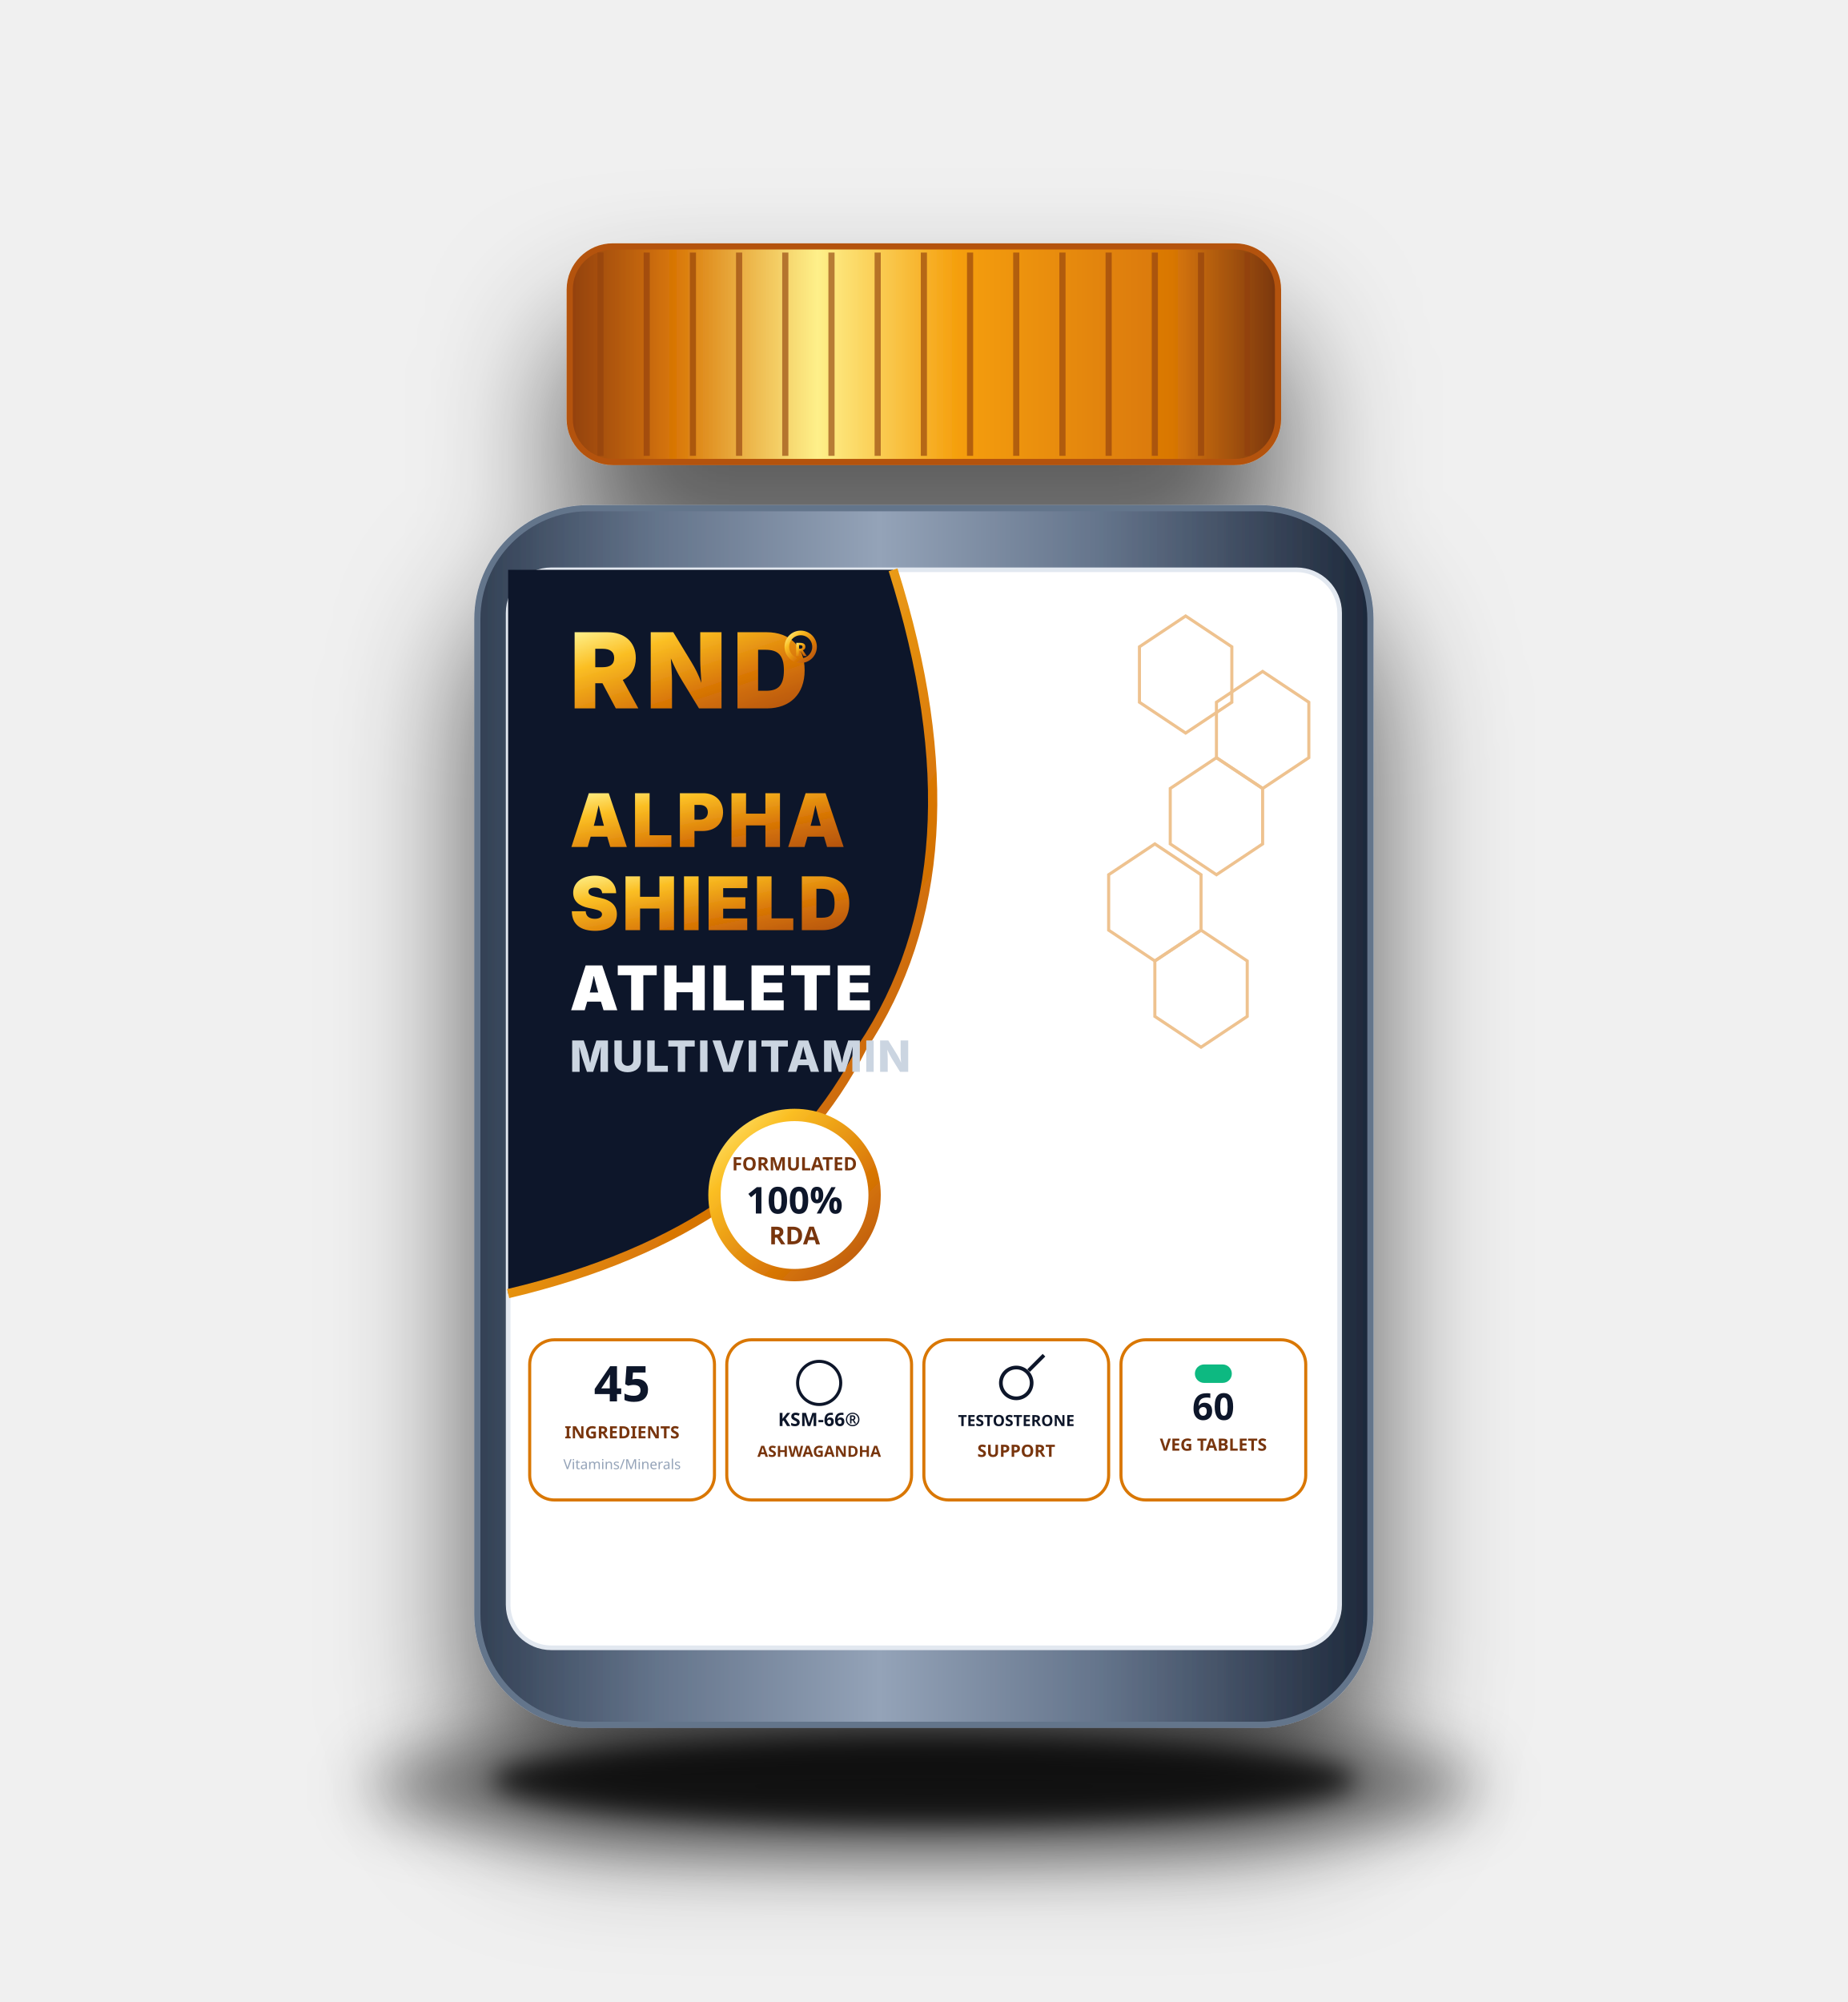
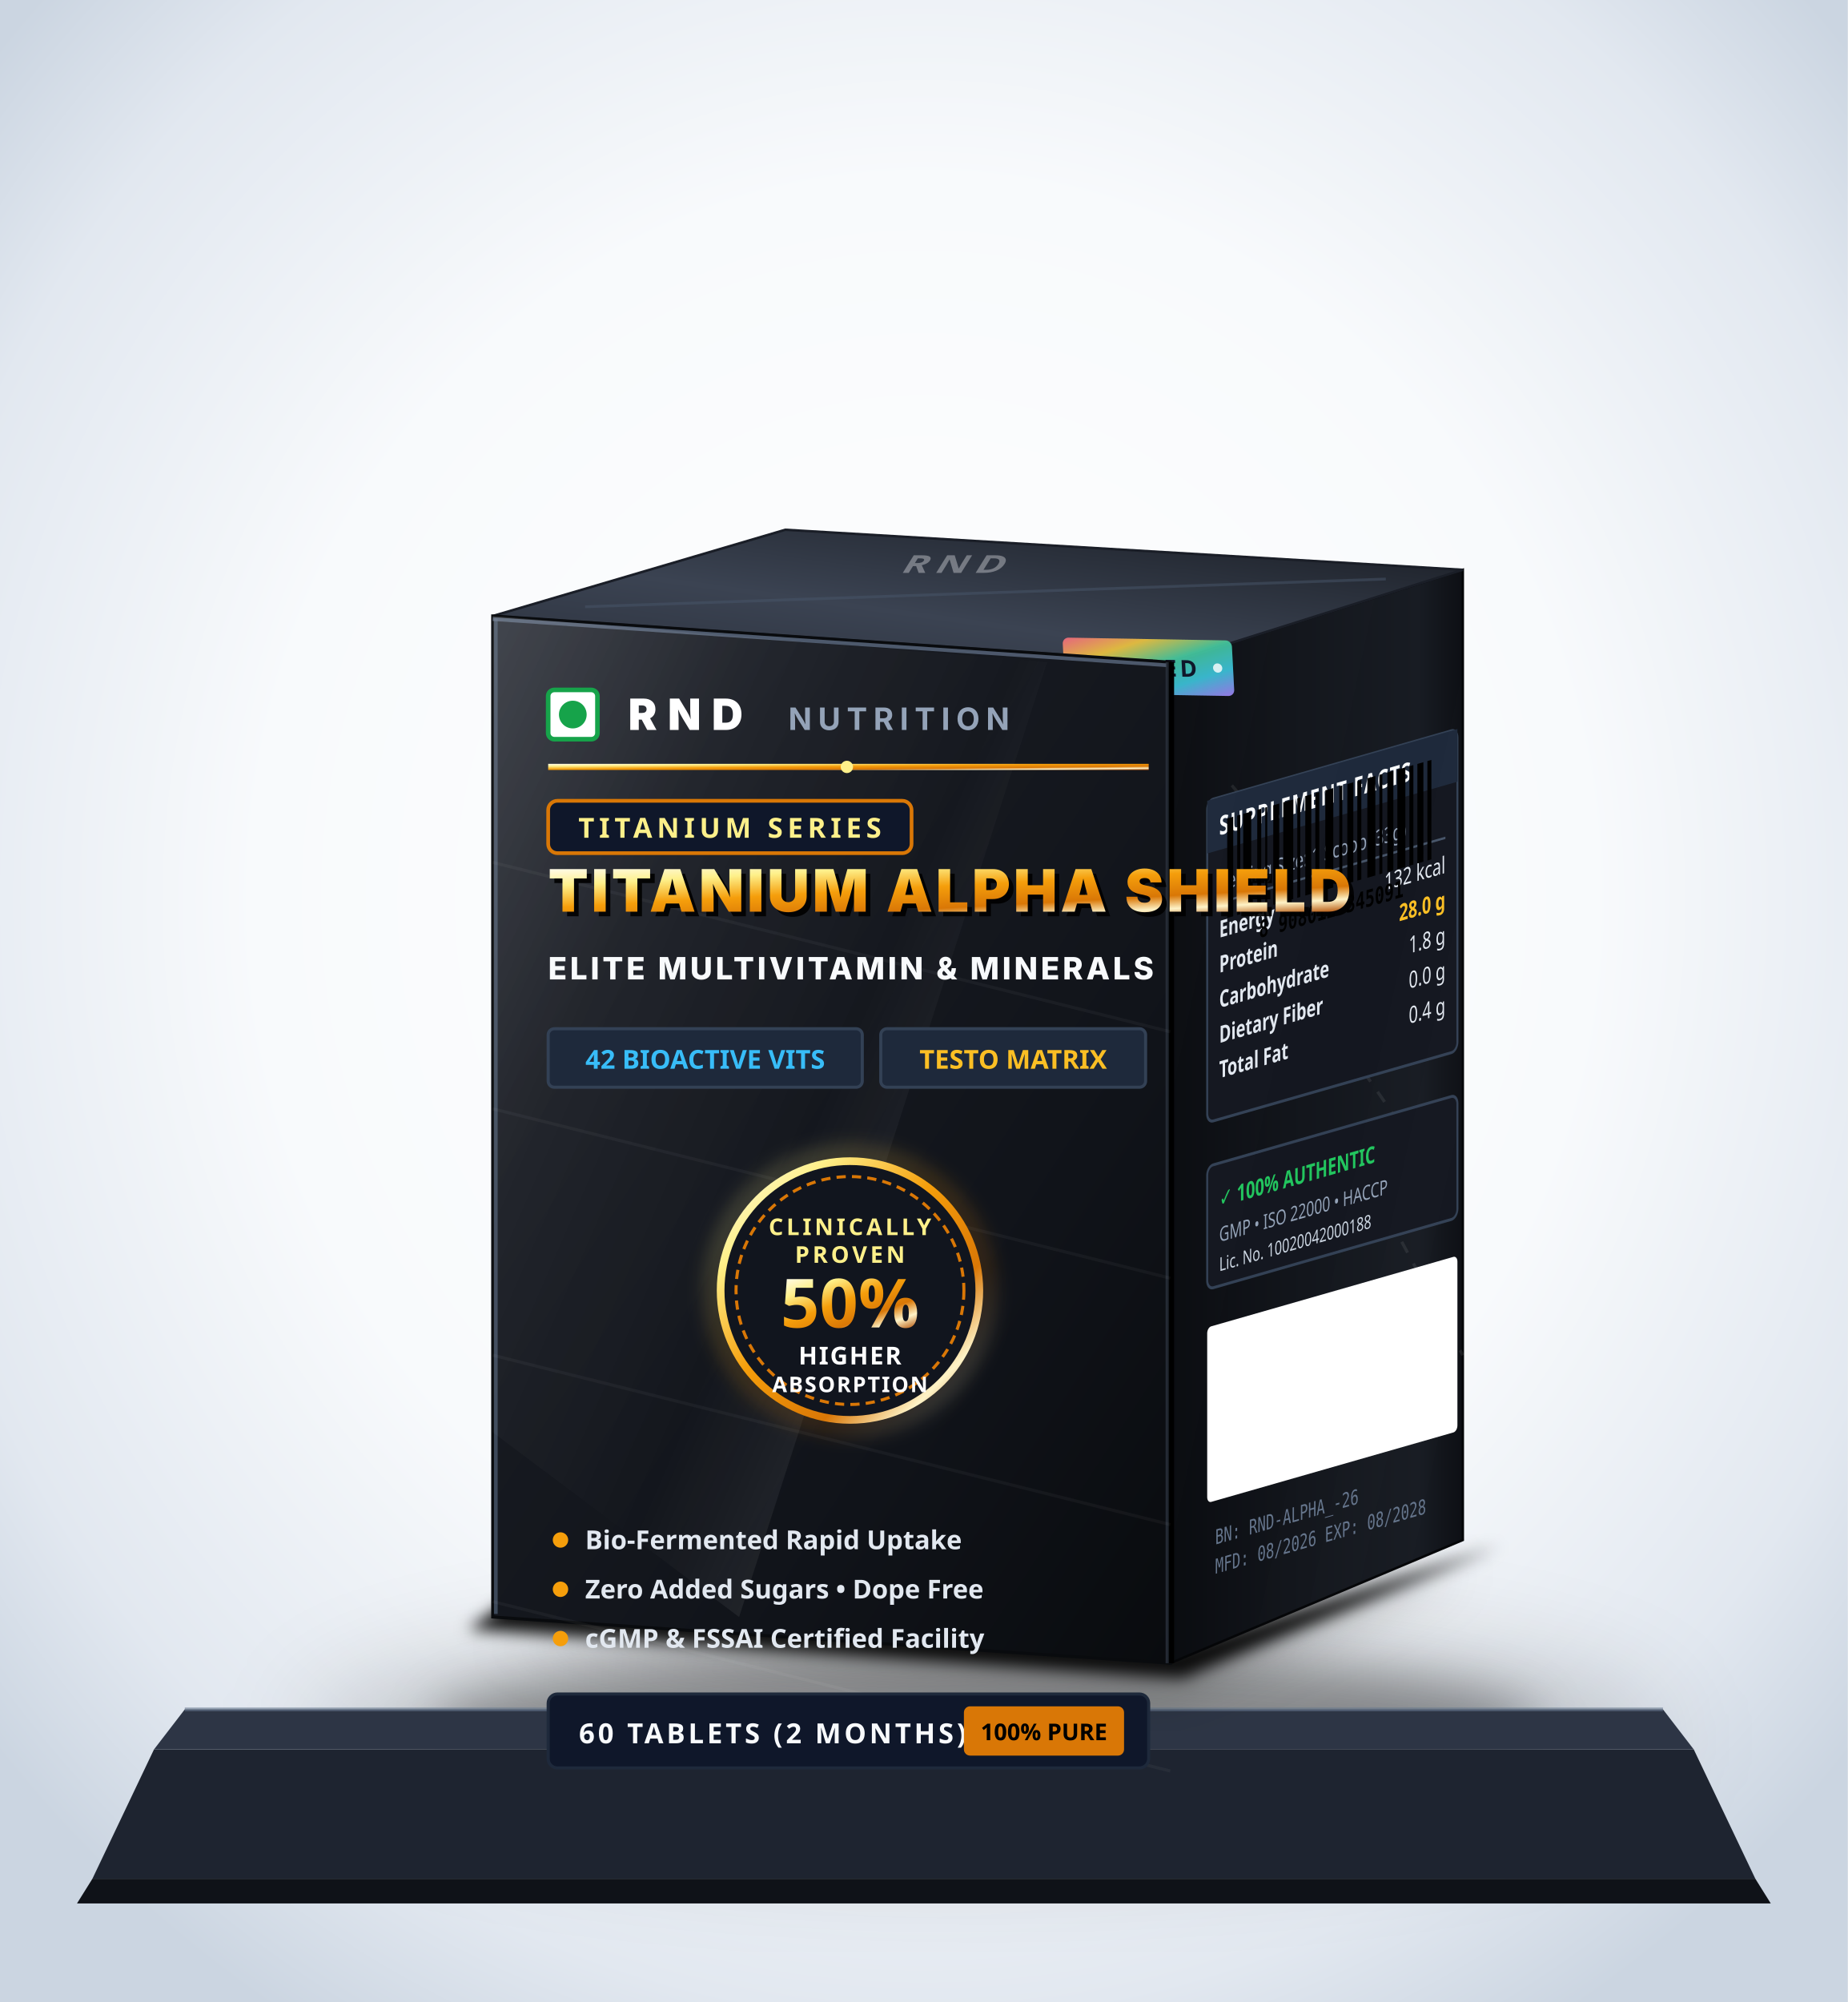
<svg xmlns="http://www.w3.org/2000/svg" viewBox="0 0 600 650" width="600" height="650">
  <defs>
-     <linearGradient id="alpJarMetal" x1="0%" y1="0%" x2="100%" y2="0%">
-       <stop offset="0%" stop-color="#334155" />
-       <stop offset="20%" stop-color="#64748b" />
-       <stop offset="45%" stop-color="#94a3b8" />
-       <stop offset="70%" stop-color="#64748b" />
-       <stop offset="100%" stop-color="#1e293b" />
-     </linearGradient>
-     <linearGradient id="alpGoldCap" x1="0%" y1="0%" x2="100%" y2="0%">
-       <stop offset="0%" stop-color="#92400e" />
-       <stop offset="15%" stop-color="#d97706" />
-       <stop offset="35%" stop-color="#fef08a" />
-       <stop offset="55%" stop-color="#f59e0b" />
-       <stop offset="85%" stop-color="#d97706" />
-       <stop offset="100%" stop-color="#78350f" />
-     </linearGradient>
-     <linearGradient id="alpGoldFoil" x1="0%" y1="0%" x2="100%" y2="100%">
-       <stop offset="0%" stop-color="#fef08a" />
-       <stop offset="25%" stop-color="#fbbf24" />
-       <stop offset="65%" stop-color="#d97706" />
+     <radialGradient id="bgStudio_alpha_shield" cx="50%" cy="45%" r="65%">
+       <stop offset="0%" stop-color="#ffffff" />
+       <stop offset="55%" stop-color="#f8fafc" />
+       <stop offset="85%" stop-color="#e2e8f0" />
+       <stop offset="100%" stop-color="#cbd5e1" />
+     </radialGradient>
+     <linearGradient id="frontGrad_alpha_shield" x1="0%" y1="0%" x2="100%" y2="100%">
+       <stop offset="0%" stop-color="#242831" />
+       <stop offset="25%" stop-color="#191c23" />
+       <stop offset="70%" stop-color="#101319" />
+       <stop offset="100%" stop-color="#090b0e" />
+     </linearGradient>
+     <linearGradient id="sideGrad_alpha_shield" x1="0%" y1="0%" x2="100%" y2="0%">
+       <stop offset="0%" stop-color="#0a0c10" />
+       <stop offset="40%" stop-color="#12151b" />
+       <stop offset="85%" stop-color="#181c23" />
+       <stop offset="100%" stop-color="#0d0f14" />
+     </linearGradient>
+     <linearGradient id="topGrad_alpha_shield" x1="0%" y1="100%" x2="100%" y2="0%">
+       <stop offset="0%" stop-color="#2c323e" />
+       <stop offset="40%" stop-color="#3b4352" />
+       <stop offset="70%" stop-color="#2a303b" />
+       <stop offset="100%" stop-color="#181b22" />
+     </linearGradient>
+     <linearGradient id="goldFoil_alpha_shield" x1="0%" y1="0%" x2="100%" y2="100%">
+       <stop offset="0%" stop-color="#fffbeb" />
+       <stop offset="20%" stop-color="#fef08a" />
+       <stop offset="45%" stop-color="#f59e0b" />
+       <stop offset="70%" stop-color="#d97706" />
+       <stop offset="85%" stop-color="#fef3c7" />
      <stop offset="100%" stop-color="#b45309" />
    </linearGradient>
-     <filter id="packShadow" x="-20%" y="-20%" width="140%" height="140%">
-       <feDropShadow dx="0" dy="28" stdDeviation="22" flood-color="#000000" flood-opacity="0.65" />
+     <linearGradient id="glossSheen_alpha_shield" x1="0%" y1="0%" x2="100%" y2="80%">
+       <stop offset="0%" stop-color="#ffffff" stop-opacity="0.14" />
+       <stop offset="30%" stop-color="#ffffff" stop-opacity="0.04" />
+       <stop offset="60%" stop-color="#ffffff" stop-opacity="0.0" />
+       <stop offset="80%" stop-color="#ffffff" stop-opacity="0.08" />
+       <stop offset="100%" stop-color="#ffffff" stop-opacity="0.0" />
+     </linearGradient>
+     <linearGradient id="holoSeal_alpha_shield" x1="0%" y1="0%" x2="100%" y2="100%">
+       <stop offset="0%" stop-color="#f43f5e" />
+       <stop offset="25%" stop-color="#eab308" />
+       <stop offset="50%" stop-color="#10b981" />
+       <stop offset="75%" stop-color="#06b6d4" />
+       <stop offset="100%" stop-color="#8b5cf6" />
+     </linearGradient>
+     <filter id="shadowBlur_alpha_shield" x="-30%" y="-30%" width="160%" height="160%">
+       <feGaussianBlur stdDeviation="8" />
+     </filter>
+     <filter id="deepBlur_alpha_shield" x="-40%" y="-40%" width="180%" height="180%">
+       <feGaussianBlur stdDeviation="16" />
+     </filter>
+     <filter id="contactBlur_alpha_shield" x="-20%" y="-20%" width="140%" height="140%">
+       <feGaussianBlur stdDeviation="2.5" />
    </filter>
  </defs>
-   <ellipse cx="300" cy="580" rx="180" ry="22" fill="#000000" fill-opacity="0.5" filter="blur(10px)" />
-   <ellipse cx="300" cy="578" rx="140" ry="14" fill="#000000" fill-opacity="0.75" filter="blur(4px)" />
-   <g filter="url(#packShadow)">
-     <rect x="155" y="165" width="290" height="395" rx="36" fill="url(#alpJarMetal)" stroke="#64748b" stroke-width="2" />
-     <rect x="185" y="80" width="230" height="70" rx="14" fill="url(#alpGoldCap)" stroke="#b45309" stroke-width="2" />
-     <path d="M 195 82 L 195 148 M 210 82 L 210 148 M 225 82 L 225 148 M 240 82 L 240 148 M 255 82 L 255 148 M 270 82 L 270 148 M 285 82 L 285 148 M 300 82 L 300 148 M 315 82 L 315 148 M 330 82 L 330 148 M 345 82 L 345 148 M 360 82 L 360 148 M 375 82 L 375 148 M 390 82 L 390 148 M 405 82 L 405 148" stroke="#92400e" stroke-width="2" opacity="0.65" />
-     <rect x="165" y="185" width="270" height="350" rx="14" fill="#ffffff" stroke="#e2e8f0" stroke-width="1.5" />
-     <path d="M 165 185 L 290 185 Q 320 280 280 340 Q 250 400 165 420 Z" fill="#0f172a" />
-     <path d="M 290 185 Q 320 280 280 340 Q 250 400 165 420" fill="none" stroke="url(#alpGoldFoil)" stroke-width="3" />
-     <g stroke="#d97706" stroke-width="1" fill="none" opacity="0.45">
-       <polygon points="370,210 385,200 400,210 400,228 385,238 370,228" />
-       <polygon points="395,228 410,218 425,228 425,246 410,256 395,246" />
-       <polygon points="380,256 395,246 410,256 410,274 395,284 380,274" />
-       <polygon points="360,284 375,274 390,284 390,302 375,312 360,302" />
-       <polygon points="375,312 390,302 405,312 405,330 390,340 375,330" />
-     </g>
-     <g transform="translate(185, 230)">
-       <text x="0" y="0" fill="url(#alpGoldFoil)" font-family="system-ui, -apple-system, sans-serif" font-weight="900" font-size="34" letter-spacing="2">RND</text>
-       <circle cx="75" cy="-20" r="4.5" fill="none" stroke="url(#alpGoldFoil)" stroke-width="1.5" />
-       <text x="75" y="-17" fill="url(#alpGoldFoil)" font-family="sans-serif" font-size="6" text-anchor="middle" font-weight="bold">R</text>
-     </g>
-     <text x="185" y="275" fill="url(#alpGoldFoil)" font-family="system-ui, -apple-system, sans-serif" font-weight="900" font-size="24" letter-spacing="1">ALPHA</text>
-     <text x="185" y="302" fill="url(#alpGoldFoil)" font-family="system-ui, -apple-system, sans-serif" font-weight="900" font-size="24" letter-spacing="1">SHIELD</text>
-     <text x="185" y="328" fill="#ffffff" font-family="system-ui, -apple-system, sans-serif" font-weight="900" font-size="20" letter-spacing="1">ATHLETE</text>
-     <text x="185" y="348" fill="#cbd5e1" font-family="system-ui, -apple-system, sans-serif" font-weight="800" font-size="14" letter-spacing="0.5">MULTIVITAMIN</text>
-     <g transform="translate(230, 360)">
-       <circle cx="28" cy="28" r="28" fill="url(#alpGoldFoil)" />
-       <circle cx="28" cy="28" r="24" fill="#ffffff" />
-       <text x="28" y="20" fill="#78350f" font-family="sans-serif" font-weight="bold" font-size="6" text-anchor="middle">FORMULATED</text>
-       <text x="28" y="34" fill="#0f172a" font-family="sans-serif" font-weight="900" font-size="12" text-anchor="middle">100%</text>
-       <text x="28" y="44" fill="#78350f" font-family="sans-serif" font-weight="bold" font-size="8" text-anchor="middle">RDA</text>
-     </g>
-     <g transform="translate(172, 435)">
-       <rect x="0" y="0" width="60" height="52" rx="8" fill="#ffffff" stroke="#d97706" stroke-width="1" />
-       <text x="30" y="20" fill="#0f172a" font-family="sans-serif" font-weight="900" font-size="16" text-anchor="middle">45</text>
-       <text x="30" y="32" fill="#78350f" font-family="sans-serif" font-weight="bold" font-size="5.5" text-anchor="middle">INGREDIENTS</text>
-       <text x="30" y="42" fill="#94a3b8" font-family="sans-serif" font-size="4.5" text-anchor="middle">Vitamins/Minerals</text>
-       <rect x="64" y="0" width="60" height="52" rx="8" fill="#ffffff" stroke="#d97706" stroke-width="1" />
-       <circle cx="94" cy="14" r="7" fill="none" stroke="#0f172a" stroke-width="1" />
-       <text x="94" y="28" fill="#0f172a" font-family="sans-serif" font-weight="900" font-size="6" text-anchor="middle">KSM-66®</text>
-       <text x="94" y="38" fill="#78350f" font-family="sans-serif" font-weight="bold" font-size="5" text-anchor="middle">ASHWAGANDHA</text>
-       <rect x="128" y="0" width="60" height="52" rx="8" fill="#ffffff" stroke="#d97706" stroke-width="1" />
-       <circle cx="158" cy="14" r="5" fill="none" stroke="#0f172a" stroke-width="1.2" />
-       <line x1="162" y1="10" x2="167" y2="5" stroke="#0f172a" stroke-width="1.2" />
-       <text x="158" y="28" fill="#0f172a" font-family="sans-serif" font-weight="bold" font-size="5" text-anchor="middle">TESTOSTERONE</text>
-       <text x="158" y="38" fill="#78350f" font-family="sans-serif" font-weight="900" font-size="5.5" text-anchor="middle">SUPPORT</text>
-       <rect x="192" y="0" width="60" height="52" rx="8" fill="#ffffff" stroke="#d97706" stroke-width="1" />
-       <rect x="216" y="8" width="12" height="6" rx="3" fill="#10b981" />
-       <text x="222" y="26" fill="#0f172a" font-family="sans-serif" font-weight="900" font-size="12" text-anchor="middle">60</text>
-       <text x="222" y="36" fill="#78350f" font-family="sans-serif" font-weight="bold" font-size="5.5" text-anchor="middle">VEG TABLETS</text>
+   <rect width="600" height="650" fill="url(#bgStudio_alpha_shield)" />
+   <ellipse cx="320" cy="565" rx="220" ry="38" fill="#000000" fill-opacity="0.18" filter="url(#deepBlur_alpha_shield)" />
+   <ellipse cx="320" cy="560" rx="180" ry="24" fill="#000000" fill-opacity="0.32" filter="url(#shadowBlur_alpha_shield)" />
+   <g>
+     <polygon points="50,568 550,568 570,610 30,610" fill="#1e2430" />
+     <polygon points="30,610 570,610 575,618 25,618" fill="#0f1218" />
+     <polygon points="60,555 540,555 550,568 50,568" fill="#2d3545" />
+     <line x1="60" y1="555" x2="540" y2="555" stroke="#64748b" stroke-width="1.2" opacity="0.6" />
+     <polygon points="160,535 380,550 475,510" fill="#000000" opacity="0.25" filter="url(#shadowBlur_alpha_shield)" />
+   </g>
+   <polygon points="152,529 384,545 487,502 380,536 166,519" fill="#000000" fill-opacity="0.92" filter="url(#contactBlur_alpha_shield)" />
+   <g id="realisticSupplementBox">
+     <polygon points="380,215 475,185 475,500 380,540" fill="url(#sideGrad_alpha_shield)" stroke="#050608" stroke-width="0.8" />
+     <g opacity="0.08">
+       <line x1="400" y1="255" x2="455" y2="320" stroke="#ffffff" stroke-width="1" stroke-dasharray="4,4" />
+       <line x1="420" y1="315" x2="465" y2="380" stroke="#ffffff" stroke-width="1" stroke-dasharray="4,4" />
+       <line x1="440" y1="375" x2="475" y2="440" stroke="#ffffff" stroke-width="1" stroke-dasharray="4,4" />
+     </g>
+     <g transform="translate(392, 260) skewY(-16) scale(0.65, 0.95)">
+       <rect x="0" y="0" width="125" height="110" rx="3" fill="#141720" stroke="#334155" stroke-width="1" />
+       <rect x="0" y="0" width="125" height="18" fill="#1e293b" />
+       <text x="6" y="13" fill="#f8fafc" font-family="system-ui, sans-serif" font-size="9" font-weight="800" letter-spacing="0.5">SUPPLEMENT FACTS</text>
+       <text x="6" y="32" fill="#94a3b8" font-family="system-ui, sans-serif" font-size="7.5">Serving Size: 1 Scoop (33g)</text>
+       <line x1="6" y1="36" x2="119" y2="36" stroke="#475569" stroke-width="0.8" />
+       <text x="6" y="48" fill="#e2e8f0" font-family="system-ui, sans-serif" font-size="8" font-weight="700">Energy</text>
+       <text x="119" y="48" text-anchor="end" fill="#e2e8f0" font-family="system-ui, sans-serif" font-size="8">132 kcal</text>
+       <text x="6" y="60" fill="#e2e8f0" font-family="system-ui, sans-serif" font-size="8" font-weight="700">Protein</text>
+       <text x="119" y="60" text-anchor="end" fill="#fbbf24" font-family="system-ui, sans-serif" font-size="8" font-weight="800">28.0 g</text>
+       <text x="6" y="72" fill="#e2e8f0" font-family="system-ui, sans-serif" font-size="8" font-weight="700">Carbohydrate</text>
+       <text x="119" y="72" text-anchor="end" fill="#e2e8f0" font-family="system-ui, sans-serif" font-size="8">1.8 g</text>
+       <text x="6" y="84" fill="#e2e8f0" font-family="system-ui, sans-serif" font-size="8" font-weight="700">Dietary Fiber</text>
+       <text x="119" y="84" text-anchor="end" fill="#e2e8f0" font-family="system-ui, sans-serif" font-size="8">0.0 g</text>
+       <text x="6" y="96" fill="#e2e8f0" font-family="system-ui, sans-serif" font-size="8" font-weight="700">Total Fat</text>
+       <text x="119" y="96" text-anchor="end" fill="#e2e8f0" font-family="system-ui, sans-serif" font-size="8">0.4 g</text>
+       <rect x="0" y="125" width="125" height="42" rx="3" fill="#141720" stroke="#334155" stroke-width="1" />
+       <text x="6" y="140" fill="#22c55e" font-family="system-ui, sans-serif" font-size="8" font-weight="800">✓ 100% AUTHENTIC</text>
+       <text x="6" y="152" fill="#94a3b8" font-family="system-ui, sans-serif" font-size="7">GMP • ISO 22000 • HACCP</text>
+       <text x="6" y="162" fill="#cbd5e1" font-family="system-ui, sans-serif" font-size="6.5">Lic. No. 10020042000188</text>
+       <rect x="0" y="180" width="125" height="60" rx="2" fill="#ffffff" />
+       <g fill="#000000" transform="translate(10, 8)">
+         <rect x="0" y="0" width="3" height="34" />
+         <rect x="5" y="0" width="1.5" height="34" />
+         <rect x="8" y="0" width="4" height="34" />
+         <rect x="15" y="0" width="2" height="34" />
+         <rect x="19" y="0" width="1" height="34" />
+         <rect x="23" y="0" width="3" height="34" />
+         <rect x="28" y="0" width="5" height="34" />
+         <rect x="35" y="0" width="1.5" height="34" />
+         <rect x="39" y="0" width="3" height="34" />
+         <rect x="44" y="0" width="2" height="34" />
+         <rect x="49" y="0" width="4" height="34" />
+         <rect x="56" y="0" width="1.5" height="34" />
+         <rect x="60" y="0" width="3" height="34" />
+         <rect x="65" y="0" width="2" height="34" />
+         <rect x="70" y="0" width="4" height="34" />
+         <rect x="76" y="0" width="1.5" height="34" />
+         <rect x="80" y="0" width="3" height="34" />
+         <rect x="85" y="0" width="4" height="34" />
+         <rect x="91" y="0" width="2" height="34" />
+         <rect x="95" y="0" width="3" height="34" />
+         <rect x="100" y="0" width="2" height="34" />
+       </g>
+       <text x="62" y="52" text-anchor="middle" fill="#000000" font-family="monospace" font-size="8" font-weight="700">8 908012 345091</text>
+       <text x="4" y="255" fill="#64748b" font-family="monospace" font-size="7">BN: RND-ALPHA_-26</text>
+       <text x="4" y="265" fill="#64748b" font-family="monospace" font-size="7">MFD: 08/2026  EXP: 08/2028</text>
+     </g>
+     <polygon points="380,215 475,185 475,500 380,540" fill="url(#glossSheen_alpha_shield)" opacity="0.1" pointer-events="none" />
+     <polygon points="160,200 380,215 475,185 255,172" fill="url(#topGrad_alpha_shield)" stroke="#1a1e27" stroke-width="0.8" />
+     <line x1="190" y1="197" x2="450" y2="188" stroke="#475569" stroke-width="0.9" opacity="0.5" />
+     <g transform="translate(292, 186) skewX(-32) scale(0.8, 0.5)" opacity="0.35">
+       <text x="0" y="0" fill="#f8fafc" font-family="system-ui, sans-serif" font-size="16" font-weight="900" letter-spacing="3">RND</text>
+     </g>
+     <g transform="translate(345, 207) skewY(4) rotate(-3)">
+       <rect x="0" y="0" width="55" height="18" rx="2" fill="url(#holoSeal_alpha_shield)" opacity="0.88" />
+       <rect x="0" y="0" width="55" height="18" rx="2" fill="#ffffff" opacity="0.2" />
+       <text x="27" y="12" text-anchor="middle" fill="#0f172a" font-family="system-ui, sans-serif" font-size="7.5" font-weight="900" letter-spacing="1">SEALED</text>
+       <circle cx="5" cy="9" r="1.5" fill="#ffffff" opacity="0.8" />
+       <circle cx="50" cy="9" r="1.5" fill="#ffffff" opacity="0.8" />
+     </g>
+     <polygon points="160,200 380,215 380,540 160,525" fill="url(#frontGrad_alpha_shield)" stroke="#090b0e" stroke-width="1.0" />
+     <line x1="161" y1="201" x2="161" y2="524" stroke="#475569" stroke-width="1.2" opacity="0.8" />
+     <line x1="160" y1="201" x2="379" y2="216" stroke="#64748b" stroke-width="1.2" opacity="0.7" />
+     <line x1="380" y1="215" x2="380" y2="540" stroke="#000000" stroke-width="2.5" />
+     <line x1="379" y1="215" x2="379" y2="540" stroke="#384252" stroke-width="1.0" opacity="0.6" />
+     <g opacity="0.04" stroke="#ffffff" stroke-width="1">
+       <line x1="160" y1="280" x2="380" y2="335" />
+       <line x1="160" y1="360" x2="380" y2="415" />
+       <line x1="160" y1="440" x2="380" y2="495" />
+       <line x1="160" y1="520" x2="380" y2="575" />
+     </g>
+     <polygon points="160,200 340,215 240,525 160,465" fill="url(#glossSheen_alpha_shield)" />
+     <g transform="translate(178, 224)">
+       <g transform="translate(0, 0)">
+         <rect x="0" y="0" width="16" height="16" rx="2" fill="#ffffff" stroke="#16a34a" stroke-width="1.5" />
+         <circle cx="8" cy="8" r="4.5" fill="#16a34a" />
+       </g>
+       <g transform="translate(26, 0)">
+         <text x="0" y="13" fill="#ffffff" font-family="system-ui, -apple-system, sans-serif" font-size="14" font-weight="900" letter-spacing="3.5">RND</text>
+         <text x="52" y="13" fill="#94a3b8" font-family="system-ui, -apple-system, sans-serif" font-size="10" font-weight="700" letter-spacing="2">NUTRITION</text>
+       </g>
+       <g transform="translate(0, 24)">
+         <rect x="0" y="0" width="195" height="2" fill="url(#goldFoil_alpha_shield)" />
+         <circle cx="97" cy="1" r="2" fill="#fef08a" />
+       </g>
+       <g transform="translate(0, 36)">
+         <rect x="0" y="0" width="118" height="17" rx="3" fill="#0f172a" stroke="#d97706" stroke-width="1.2" />
+         <text x="59" y="12" text-anchor="middle" fill="#fef08a" font-family="system-ui, sans-serif" font-size="9" font-weight="900" letter-spacing="1.5">TITANIUM SERIES</text>
+       </g>
+       <g transform="translate(0, 72)">
+         <text x="1.5" y="1.5" fill="#000000" fill-opacity="0.9" font-family="system-ui, -apple-system, sans-serif" font-size="19" font-weight="950" letter-spacing="1">TITANIUM ALPHA SHIELD</text>
+         <text x="0" y="0" fill="url(#goldFoil_alpha_shield)" font-family="system-ui, -apple-system, sans-serif" font-size="19" font-weight="950" letter-spacing="1">TITANIUM ALPHA SHIELD</text>
+       </g>
+       <g transform="translate(0, 94)">
+         <text x="0" y="0" fill="#f8fafc" font-family="system-ui, -apple-system, sans-serif" font-size="10" font-weight="800" letter-spacing="1">ELITE MULTIVITAMIN &amp; MINERALS</text>
+       </g>
+       <g transform="translate(0, 110)">
+         <rect x="0" y="0" width="102" height="19" rx="2" fill="#1e293b" stroke="#334155" stroke-width="1" />
+         <text x="51" y="13" text-anchor="middle" fill="#38bdf8" font-family="system-ui, sans-serif" font-size="8.5" font-weight="800">42 BIOACTIVE VITS</text>
+         <rect x="108" y="0" width="86" height="19" rx="2" fill="#1e293b" stroke="#334155" stroke-width="1" />
+         <text x="151" y="13" text-anchor="middle" fill="#fbbf24" font-family="system-ui, sans-serif" font-size="8.5" font-weight="800">TESTO MATRIX</text>
+       </g>
+       <g transform="translate(98, 195)">
+         <circle cx="0" cy="0" r="48" fill="url(#goldFoil_alpha_shield)" opacity="0.15" filter="url(#contactBlur_alpha_shield)" />
+         <circle cx="0" cy="0" r="42" fill="#11151e" stroke="url(#goldFoil_alpha_shield)" stroke-width="2.5" />
+         <circle cx="0" cy="0" r="37" fill="none" stroke="#d97706" stroke-width="1" stroke-dasharray="3,2" />
+         <text x="0" y="-18" text-anchor="middle" fill="#fef08a" font-family="system-ui, sans-serif" font-size="7.5" font-weight="900" letter-spacing="1">CLINICALLY</text>
+         <text x="0" y="-9" text-anchor="middle" fill="#fef08a" font-family="system-ui, sans-serif" font-size="7.5" font-weight="900" letter-spacing="1">PROVEN</text>
+         <text x="0" y="12" text-anchor="middle" fill="url(#goldFoil_alpha_shield)" font-family="system-ui, sans-serif" font-size="22" font-weight="950">50%</text>
+         <text x="0" y="24" text-anchor="middle" fill="#ffffff" font-family="system-ui, sans-serif" font-size="8" font-weight="800" letter-spacing="0.5">HIGHER</text>
+         <text x="0" y="33" text-anchor="middle" fill="#ffffff" font-family="system-ui, sans-serif" font-size="7" font-weight="800" letter-spacing="0.5">ABSORPTION</text>
+       </g>
+       <g transform="translate(0, 272)">
+         <g transform="translate(0, 0)">
+           <circle cx="4" cy="4" r="2.5" fill="#f59e0b" />
+           <text x="12" y="7" fill="#e2e8f0" font-family="system-ui, sans-serif" font-size="8.5" font-weight="600">Bio-Fermented Rapid Uptake</text>
+         </g>
+         <g transform="translate(0, 16)">
+           <circle cx="4" cy="4" r="2.5" fill="#f59e0b" />
+           <text x="12" y="7" fill="#e2e8f0" font-family="system-ui, sans-serif" font-size="8.5" font-weight="600">Zero Added Sugars • Dope Free</text>
+         </g>
+         <g transform="translate(0, 32)">
+           <circle cx="4" cy="4" r="2.5" fill="#f59e0b" />
+           <text x="12" y="7" fill="#e2e8f0" font-family="system-ui, sans-serif" font-size="8.5" font-weight="600">cGMP &amp; FSSAI Certified Facility</text>
+         </g>
+       </g>
+       <g transform="translate(0, 326)">
+         <rect x="0" y="0" width="195" height="24" rx="3" fill="#0f172a" stroke="#1e293b" stroke-width="1" />
+         <text x="10" y="16" fill="#f8fafc" font-family="system-ui, sans-serif" font-size="9" font-weight="900" letter-spacing="1">60 TABLETS (2 MONTHS)</text>
+         <rect x="135" y="4" width="52" height="16" rx="2" fill="#d97706" />
+         <text x="161" y="15" text-anchor="middle" fill="#000000" font-family="system-ui, sans-serif" font-size="7.5" font-weight="900">100% PURE</text>
+       </g>
    </g>
  </g>
</svg>
